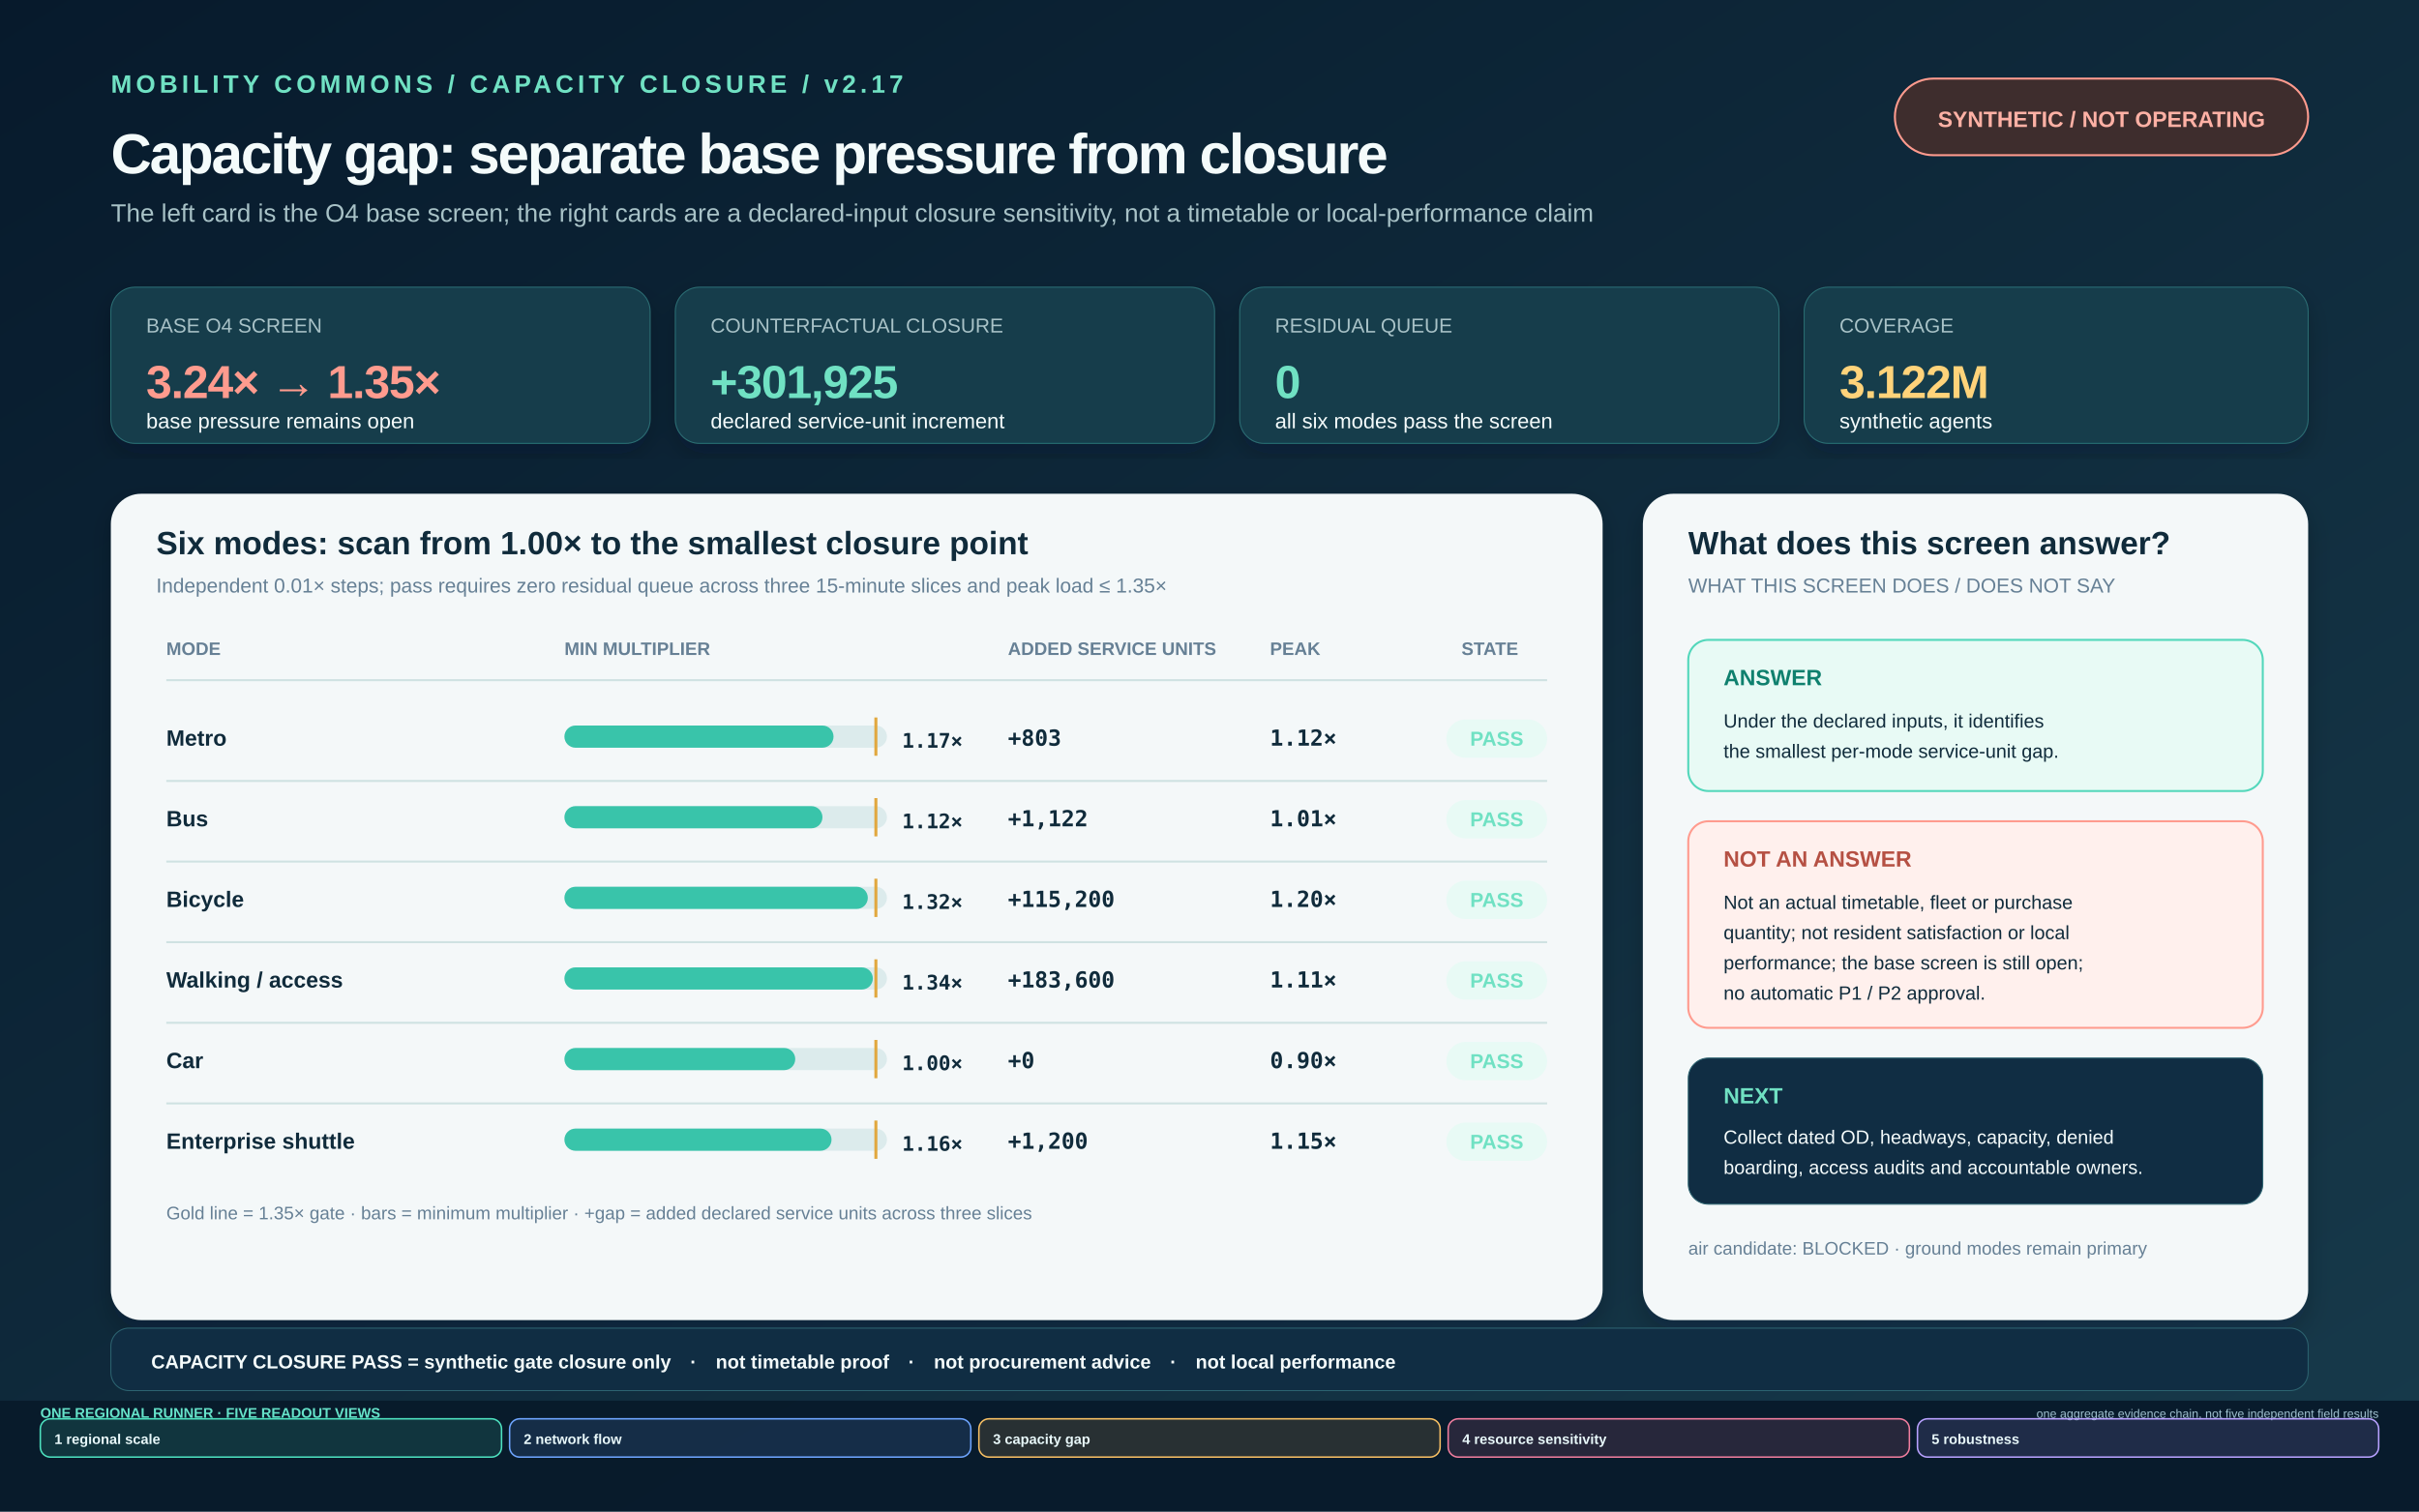
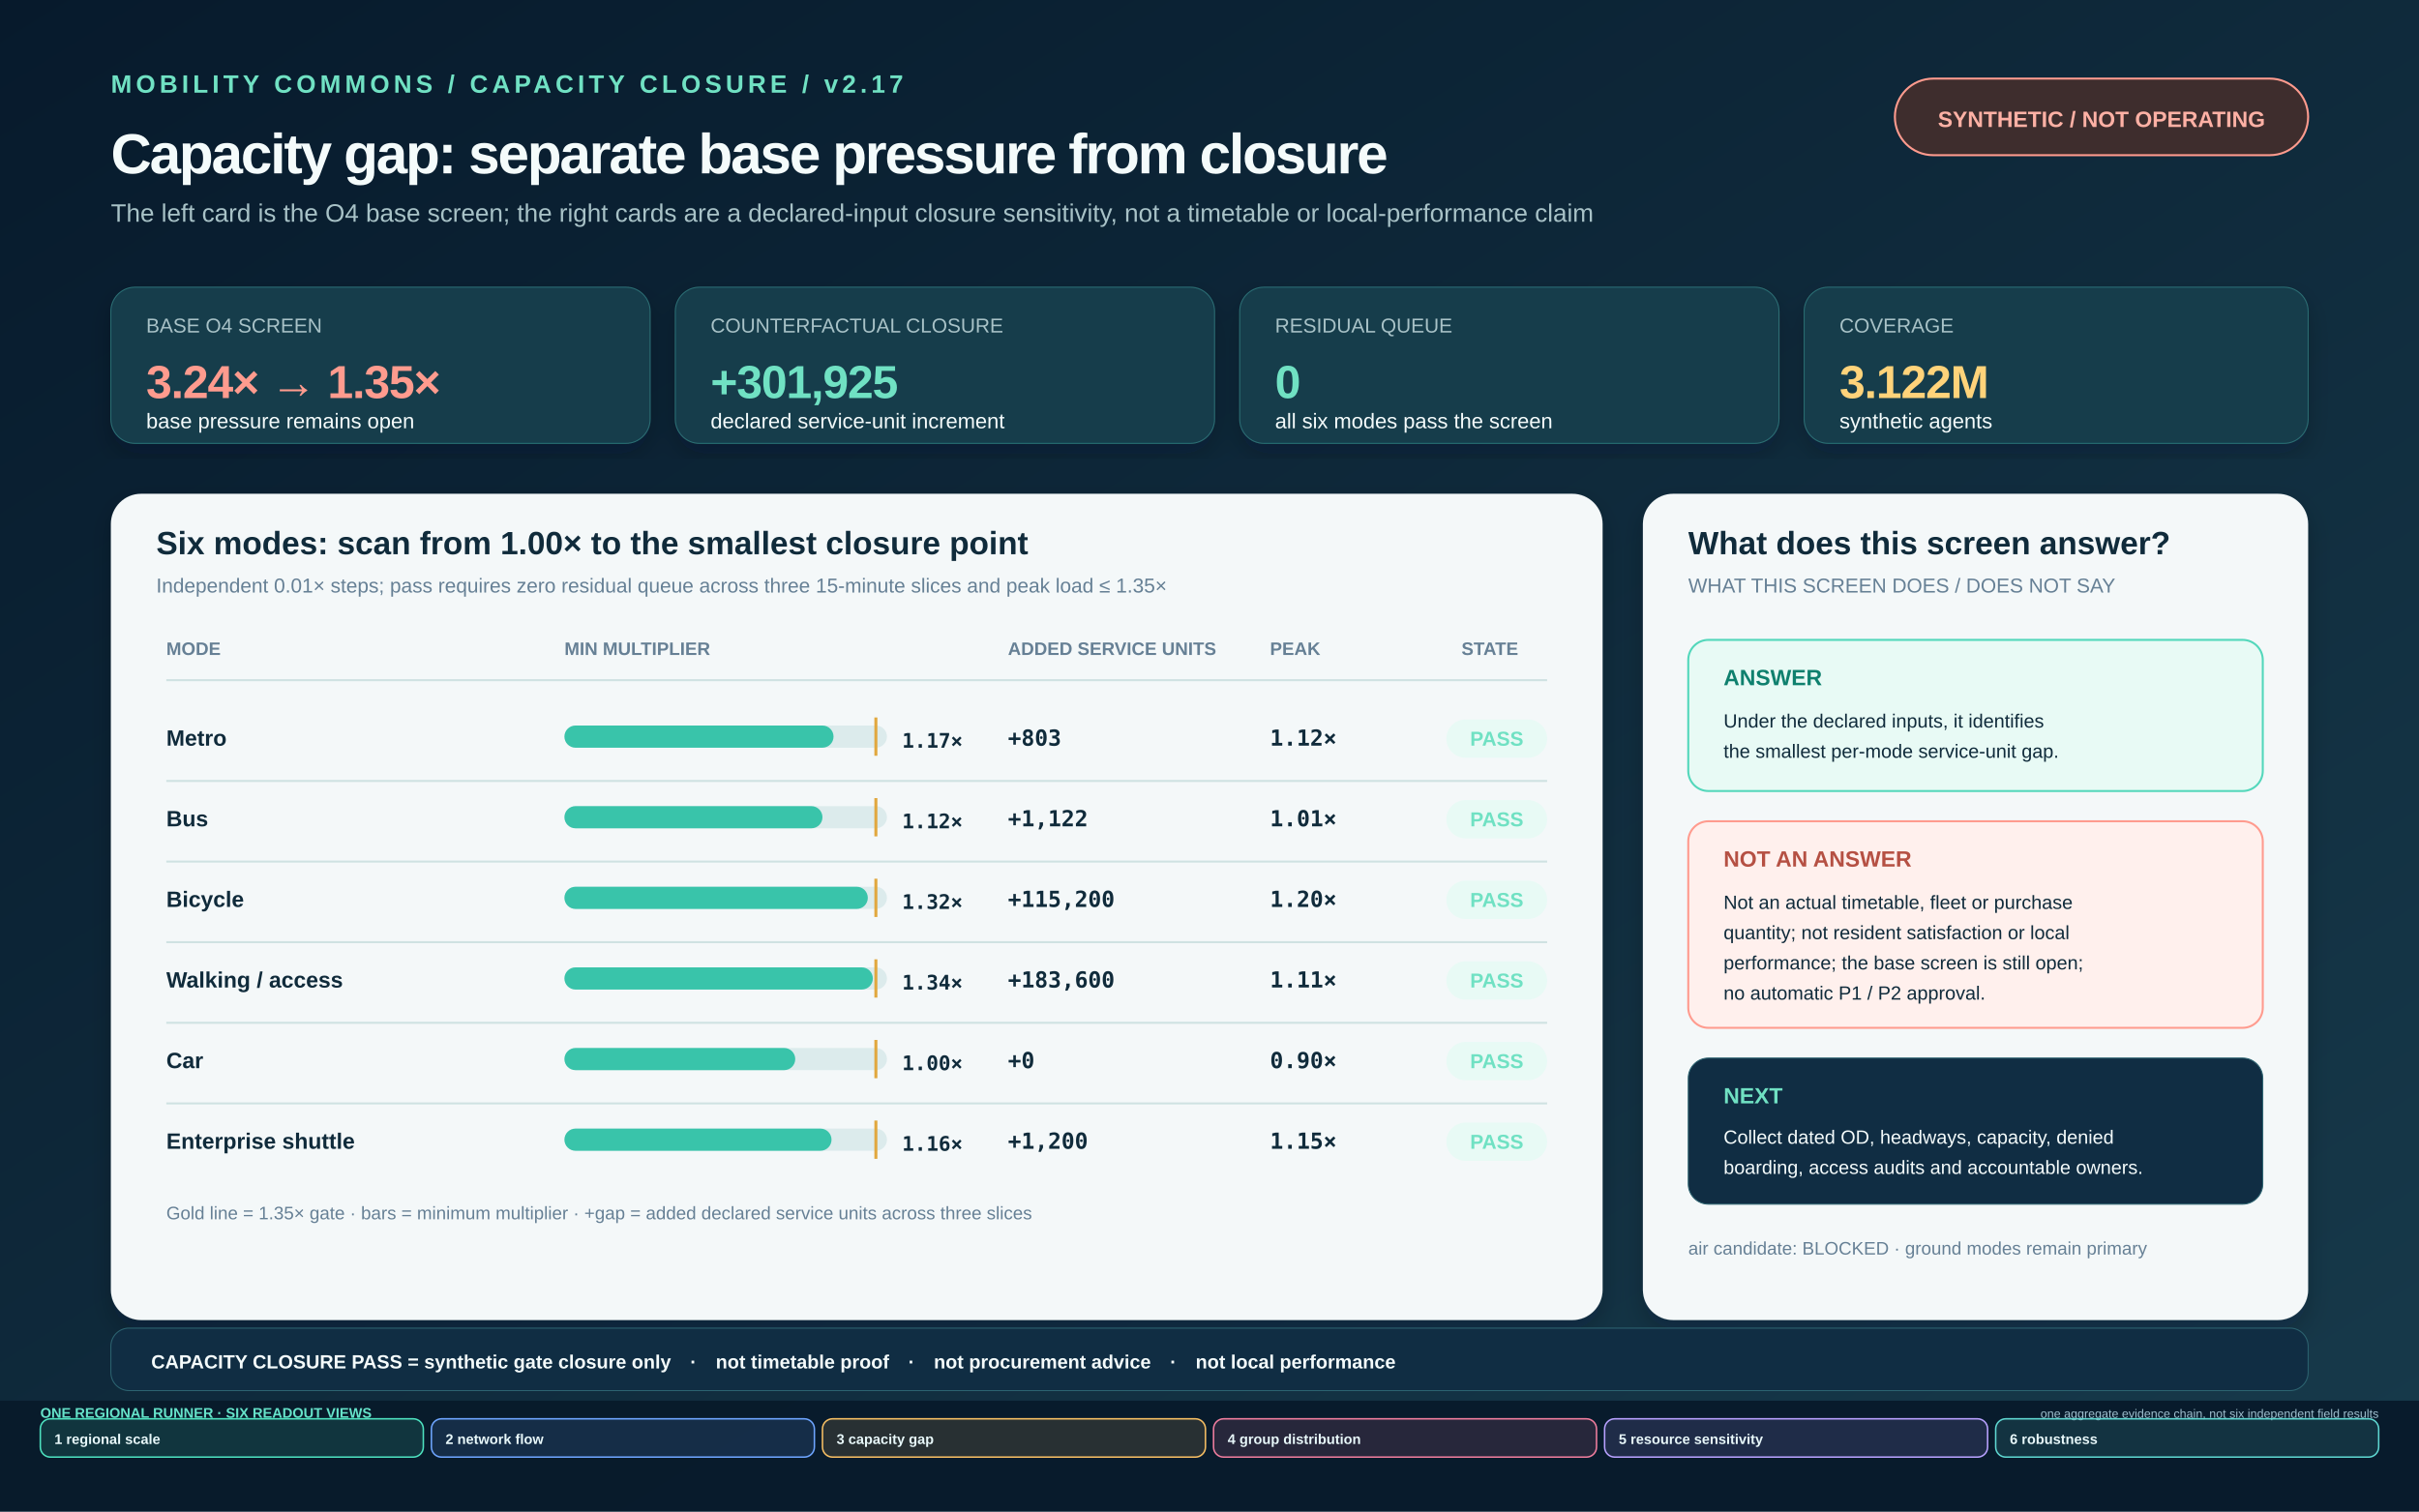
<svg xmlns="http://www.w3.org/2000/svg" width="2400" height="1500" viewBox="0 0 2400 1500" role="img" aria-labelledby="title desc">
  <defs>
    <linearGradient id="bg" x1="0" y1="0" x2="1" y2="1">
      <stop offset="0" stop-color="#071a2c" />
      <stop offset="1" stop-color="#173a4b" />
    </linearGradient>
    <linearGradient id="teal" x1="0" y1="0" x2="1" y2="0">
      <stop offset="0" stop-color="#32c5aa" />
      <stop offset="1" stop-color="#70e1c3" />
    </linearGradient>
    <filter id="shadow" x="-10%" y="-10%" width="120%" height="120%">
      <feDropShadow dx="0" dy="10" stdDeviation="12" flood-color="#00111f" flood-opacity=".22" />
    </filter>
    <style>
      .sans{font-family:"Helvetica Neue",Arial,sans-serif}.mono{font-family:"SFMono-Regular",Consolas,monospace}.white{fill:#f4fbfb}.muted{fill:#a8c2c7}.teal{fill:#70e1c3}.amber{fill:#ffd37a}.ink{fill:#102b3b}.small{font-size:20px}.label{font-size:24px;font-weight:750}.value{font-size:46px;font-weight:850;letter-spacing:-1px}.title{font-size:56px;font-weight:850;letter-spacing:-2px}.card{fill:#f4f8f9}.line{stroke:#cfe2e2;stroke-width:2}.pill{font-size:20px;font-weight:850}.row{font-size:22px;font-weight:750}.bar{fill:#dcebec}.barfill{fill:#39c4aa}.note{font-size:19px}
    </style>
  </defs>
  <rect width="2400" height="1500" fill="url(#bg)" />
  <text x="110" y="92" class="sans teal" font-size="25" font-weight="800" letter-spacing="4">MOBILITY COMMONS / CAPACITY CLOSURE / v2.17</text>
  <text x="110" y="172" class="sans white title">Capacity gap: separate base pressure from closure</text>
  <text x="110" y="220" class="sans muted" font-size="25">The left card is the O4 base screen; the right cards are a declared-input closure sensitivity, not a timetable or local-performance claim</text>
  <rect x="1880" y="78" width="410" height="76" rx="38" fill="#3e2d2d" stroke="#ff9b8e" stroke-width="2" />
  <text x="2085" y="126" text-anchor="middle" class="sans" fill="#ffb1a5" font-size="22" font-weight="850">SYNTHETIC / NOT OPERATING</text>
  <g filter="url(#shadow)">
    <rect x="110" y="285" width="535" height="155" rx="24" fill="#143c4c" stroke="#2d6e73" />
    <rect x="670" y="285" width="535" height="155" rx="24" fill="#143c4c" stroke="#2d6e73" />
    <rect x="1230" y="285" width="535" height="155" rx="24" fill="#143c4c" stroke="#2d6e73" />
    <rect x="1790" y="285" width="500" height="155" rx="24" fill="#143c4c" stroke="#2d6e73" />
  </g>
  <text x="145" y="330" class="sans muted small">BASE O4 SCREEN</text>
  <text x="145" y="395" class="sans value" fill="#ff9b8e">3.24× → 1.35×</text>
  <text x="145" y="425" class="sans white" font-size="21">base pressure remains open</text>
  <text x="705" y="330" class="sans muted small">COUNTERFACTUAL CLOSURE</text>
  <text x="705" y="395" class="sans teal value">+301,925</text>
  <text x="705" y="425" class="sans white" font-size="21">declared service-unit increment</text>
  <text x="1265" y="330" class="sans muted small">RESIDUAL QUEUE</text>
  <text x="1265" y="395" class="sans teal value">0</text>
  <text x="1265" y="425" class="sans white" font-size="21">all six modes pass the screen</text>
  <text x="1825" y="330" class="sans muted small">COVERAGE</text>
  <text x="1825" y="395" class="sans amber value">3.122M</text>
  <text x="1825" y="425" class="sans white" font-size="21">synthetic agents</text>
  <rect x="110" y="490" width="1480" height="820" rx="30" class="card" filter="url(#shadow)" />
  <text x="155" y="550" class="sans ink" font-size="32" font-weight="850">Six modes: scan from 1.00× to the smallest closure point</text>
  <text x="155" y="588" class="sans" fill="#668095" font-size="20">Independent 0.01× steps; pass requires zero residual queue across three 15-minute slices and peak load ≤ 1.35×</text>
  <text x="165" y="650" class="sans" fill="#668095" font-size="18" font-weight="850">MODE</text>
  <text x="560" y="650" class="sans" fill="#668095" font-size="18" font-weight="850">MIN MULTIPLIER</text>
  <text x="1000" y="650" class="sans" fill="#668095" font-size="18" font-weight="850">ADDED SERVICE UNITS</text>
  <text x="1260" y="650" class="sans" fill="#668095" font-size="18" font-weight="850">PEAK</text>
  <text x="1450" y="650" class="sans" fill="#668095" font-size="18" font-weight="850">STATE</text>
  <line x1="165" y1="675" x2="1535" y2="675" class="line" />
  <g class="sans">
    <text x="165" y="740" class="ink row">Metro</text>
    <rect x="560" y="720" width="320" height="22" rx="11" class="bar" />
    <rect x="560" y="720" width="267" height="22" rx="11" class="barfill" />
    <line x1="869" y1="712" x2="869" y2="750" stroke="#e1a83f" stroke-width="3" />
    <text x="895" y="742" class="mono ink pill">1.17×</text>
    <text x="1000" y="740" class="mono ink row">+803</text>
    <text x="1260" y="740" class="mono ink row">1.12×</text>
    <rect x="1435" y="714" width="100" height="38" rx="19" fill="#e8faf5" />
    <text x="1485" y="740" text-anchor="middle" class="teal pill">PASS</text>
    <line x1="165" y1="775" x2="1535" y2="775" class="line" />
    <text x="165" y="820" class="ink row">Bus</text>
    <rect x="560" y="800" width="320" height="22" rx="11" class="bar" />
    <rect x="560" y="800" width="256" height="22" rx="11" class="barfill" />
    <line x1="869" y1="792" x2="869" y2="830" stroke="#e1a83f" stroke-width="3" />
    <text x="895" y="822" class="mono ink pill">1.12×</text>
    <text x="1000" y="820" class="mono ink row">+1,122</text>
    <text x="1260" y="820" class="mono ink row">1.01×</text>
    <rect x="1435" y="794" width="100" height="38" rx="19" fill="#e8faf5" />
    <text x="1485" y="820" text-anchor="middle" class="teal pill">PASS</text>
    <line x1="165" y1="855" x2="1535" y2="855" class="line" />
    <text x="165" y="900" class="ink row">Bicycle</text>
    <rect x="560" y="880" width="320" height="22" rx="11" class="bar" />
    <rect x="560" y="880" width="301" height="22" rx="11" class="barfill" />
    <line x1="869" y1="872" x2="869" y2="910" stroke="#e1a83f" stroke-width="3" />
    <text x="895" y="902" class="mono ink pill">1.32×</text>
    <text x="1000" y="900" class="mono ink row">+115,200</text>
    <text x="1260" y="900" class="mono ink row">1.20×</text>
    <rect x="1435" y="874" width="100" height="38" rx="19" fill="#e8faf5" />
    <text x="1485" y="900" text-anchor="middle" class="teal pill">PASS</text>
    <line x1="165" y1="935" x2="1535" y2="935" class="line" />
    <text x="165" y="980" class="ink row">Walking / access</text>
    <rect x="560" y="960" width="320" height="22" rx="11" class="bar" />
    <rect x="560" y="960" width="306" height="22" rx="11" class="barfill" />
    <line x1="869" y1="952" x2="869" y2="990" stroke="#e1a83f" stroke-width="3" />
    <text x="895" y="982" class="mono ink pill">1.34×</text>
    <text x="1000" y="980" class="mono ink row">+183,600</text>
    <text x="1260" y="980" class="mono ink row">1.11×</text>
    <rect x="1435" y="954" width="100" height="38" rx="19" fill="#e8faf5" />
    <text x="1485" y="980" text-anchor="middle" class="teal pill">PASS</text>
    <line x1="165" y1="1015" x2="1535" y2="1015" class="line" />
    <text x="165" y="1060" class="ink row">Car</text>
    <rect x="560" y="1040" width="320" height="22" rx="11" class="bar" />
    <rect x="560" y="1040" width="229" height="22" rx="11" class="barfill" />
    <line x1="869" y1="1032" x2="869" y2="1070" stroke="#e1a83f" stroke-width="3" />
    <text x="895" y="1062" class="mono ink pill">1.00×</text>
    <text x="1000" y="1060" class="mono ink row">+0</text>
    <text x="1260" y="1060" class="mono ink row">0.90×</text>
    <rect x="1435" y="1034" width="100" height="38" rx="19" fill="#e8faf5" />
    <text x="1485" y="1060" text-anchor="middle" class="teal pill">PASS</text>
    <line x1="165" y1="1095" x2="1535" y2="1095" class="line" />
    <text x="165" y="1140" class="ink row">Enterprise shuttle</text>
    <rect x="560" y="1120" width="320" height="22" rx="11" class="bar" />
    <rect x="560" y="1120" width="265" height="22" rx="11" class="barfill" />
    <line x1="869" y1="1112" x2="869" y2="1150" stroke="#e1a83f" stroke-width="3" />
    <text x="895" y="1142" class="mono ink pill">1.16×</text>
    <text x="1000" y="1140" class="mono ink row">+1,200</text>
    <text x="1260" y="1140" class="mono ink row">1.15×</text>
    <rect x="1435" y="1114" width="100" height="38" rx="19" fill="#e8faf5" />
    <text x="1485" y="1140" text-anchor="middle" class="teal pill">PASS</text>
  </g>
  <text x="165" y="1210" class="sans" fill="#668095" font-size="18">Gold line = 1.35× gate · bars = minimum multiplier · +gap = added declared service units across three slices</text>
  <rect x="1630" y="490" width="660" height="820" rx="30" class="card" filter="url(#shadow)" />
  <text x="1675" y="550" class="sans ink" font-size="32" font-weight="850">What does this screen answer?</text>
  <text x="1675" y="588" class="sans" fill="#668095" font-size="20">WHAT THIS SCREEN DOES / DOES NOT SAY</text>
  <rect x="1675" y="635" width="570" height="150" rx="20" fill="#e8faf5" stroke="#53d7bb" stroke-width="2" />
  <text x="1710" y="680" class="sans" fill="#0f806e" font-size="22" font-weight="850">ANSWER</text>
  <text x="1710" y="722" class="sans ink note">Under the declared inputs, it identifies</text>
  <text x="1710" y="752" class="sans ink note">the smallest per-mode service-unit gap.</text>
  <rect x="1675" y="815" width="570" height="205" rx="20" fill="#fff0ed" stroke="#ff9b8e" stroke-width="2" />
  <text x="1710" y="860" class="sans" fill="#b55043" font-size="22" font-weight="850">NOT AN ANSWER</text>
  <text x="1710" y="902" class="sans ink note">Not an actual timetable, fleet or purchase</text>
  <text x="1710" y="932" class="sans ink note">quantity; not resident satisfaction or local</text>
  <text x="1710" y="962" class="sans ink note">performance; the base screen is still open;</text>
  <text x="1710" y="992" class="sans ink note">no automatic P1 / P2 approval.</text>
  <rect x="1675" y="1050" width="570" height="145" rx="20" fill="#102d43" stroke="#2c6370" />
  <text x="1710" y="1095" class="sans teal" font-size="22" font-weight="850">NEXT</text>
  <text x="1710" y="1135" class="sans white note">Collect dated OD, headways, capacity, denied</text>
  <text x="1710" y="1165" class="sans white note">boarding, access audits and accountable owners.</text>
  <text x="1675" y="1245" class="sans" fill="#668095" font-size="18">air candidate: BLOCKED · ground modes remain primary</text>
  <rect x="110" y="1318" width="2180" height="62" rx="18" fill="#102d43" stroke="#2c6370" />
  <text x="150" y="1358" class="sans white" font-size="19" font-weight="750">CAPACITY CLOSURE PASS = synthetic gate closure only　·　not timetable proof　·　not procurement advice　·　not local performance</text>
  <g id="evidence-chain-ribbon">
    <rect x="0" y="1390" width="2400" height="110" fill="#071A2B" opacity=".96" />
-     <text x="40" y="1407" font-family="Arial,sans-serif" font-size="14" font-weight="800" fill="#66E3CA">ONE REGIONAL RUNNER · FIVE READOUT VIEWS</text>
-     <text x="2360" y="1407" text-anchor="end" font-family="Arial,sans-serif" font-size="12" fill="#9FC0CF">one aggregate evidence chain, not five independent field results</text>
-     <rect x="40.0" y="1408" width="457.6" height="38" rx="10" fill="#4DE1BF22" stroke="#4DE1BF" stroke-width="1.5" />
+     <text x="40" y="1407" font-family="Arial,sans-serif" font-size="14" font-weight="800" fill="#66E3CA">ONE REGIONAL RUNNER · SIX READOUT VIEWS</text>
+     <text x="2360" y="1407" text-anchor="end" font-family="Arial,sans-serif" font-size="12" fill="#9FC0CF">one aggregate evidence chain, not six independent field results</text>
+     <rect x="40.0" y="1408" width="380.0" height="38" rx="10" fill="#4DE1BF22" stroke="#4DE1BF" stroke-width="1.5" />
    <text x="54.0" y="1433" font-family="Arial,sans-serif" font-size="14" font-weight="800" fill="#E8F8FA">1  regional scale</text>
-     <rect x="505.6" y="1408" width="457.6" height="38" rx="10" fill="#6EA5FF22" stroke="#6EA5FF" stroke-width="1.5" />
-     <text x="519.6" y="1433" font-family="Arial,sans-serif" font-size="14" font-weight="800" fill="#E8F8FA">2  network flow</text>
-     <rect x="971.2" y="1408" width="457.6" height="38" rx="10" fill="#F7BF6322" stroke="#F7BF63" stroke-width="1.5" />
-     <text x="985.2" y="1433" font-family="Arial,sans-serif" font-size="14" font-weight="800" fill="#E8F8FA">3  capacity gap</text>
-     <rect x="1436.8" y="1408" width="457.6" height="38" rx="10" fill="#F07D9E22" stroke="#F07D9E" stroke-width="1.5" />
-     <text x="1450.8" y="1433" font-family="Arial,sans-serif" font-size="14" font-weight="800" fill="#E8F8FA">4  resource sensitivity</text>
-     <rect x="1902.4" y="1408" width="457.6" height="38" rx="10" fill="#B8A1FF22" stroke="#B8A1FF" stroke-width="1.5" />
-     <text x="1916.4" y="1433" font-family="Arial,sans-serif" font-size="14" font-weight="800" fill="#E8F8FA">5  robustness</text>
+     <rect x="428.0" y="1408" width="380.0" height="38" rx="10" fill="#6EA5FF22" stroke="#6EA5FF" stroke-width="1.5" />
+     <text x="442.0" y="1433" font-family="Arial,sans-serif" font-size="14" font-weight="800" fill="#E8F8FA">2  network flow</text>
+     <rect x="816.0" y="1408" width="380.0" height="38" rx="10" fill="#F7BF6322" stroke="#F7BF63" stroke-width="1.5" />
+     <text x="830.0" y="1433" font-family="Arial,sans-serif" font-size="14" font-weight="800" fill="#E8F8FA">3  capacity gap</text>
+     <rect x="1204.0" y="1408" width="380.0" height="38" rx="10" fill="#F07D9E22" stroke="#F07D9E" stroke-width="1.5" />
+     <text x="1218.0" y="1433" font-family="Arial,sans-serif" font-size="14" font-weight="800" fill="#E8F8FA">4  group distribution</text>
+     <rect x="1592.0" y="1408" width="380.0" height="38" rx="10" fill="#B8A1FF22" stroke="#B8A1FF" stroke-width="1.5" />
+     <text x="1606.0" y="1433" font-family="Arial,sans-serif" font-size="14" font-weight="800" fill="#E8F8FA">5  resource sensitivity</text>
+     <rect x="1980.0" y="1408" width="380.0" height="38" rx="10" fill="#5ED6D022" stroke="#5ED6D0" stroke-width="1.5" />
+     <text x="1994.0" y="1433" font-family="Arial,sans-serif" font-size="14" font-weight="800" fill="#E8F8FA">6  robustness</text>
  </g>
</svg>
